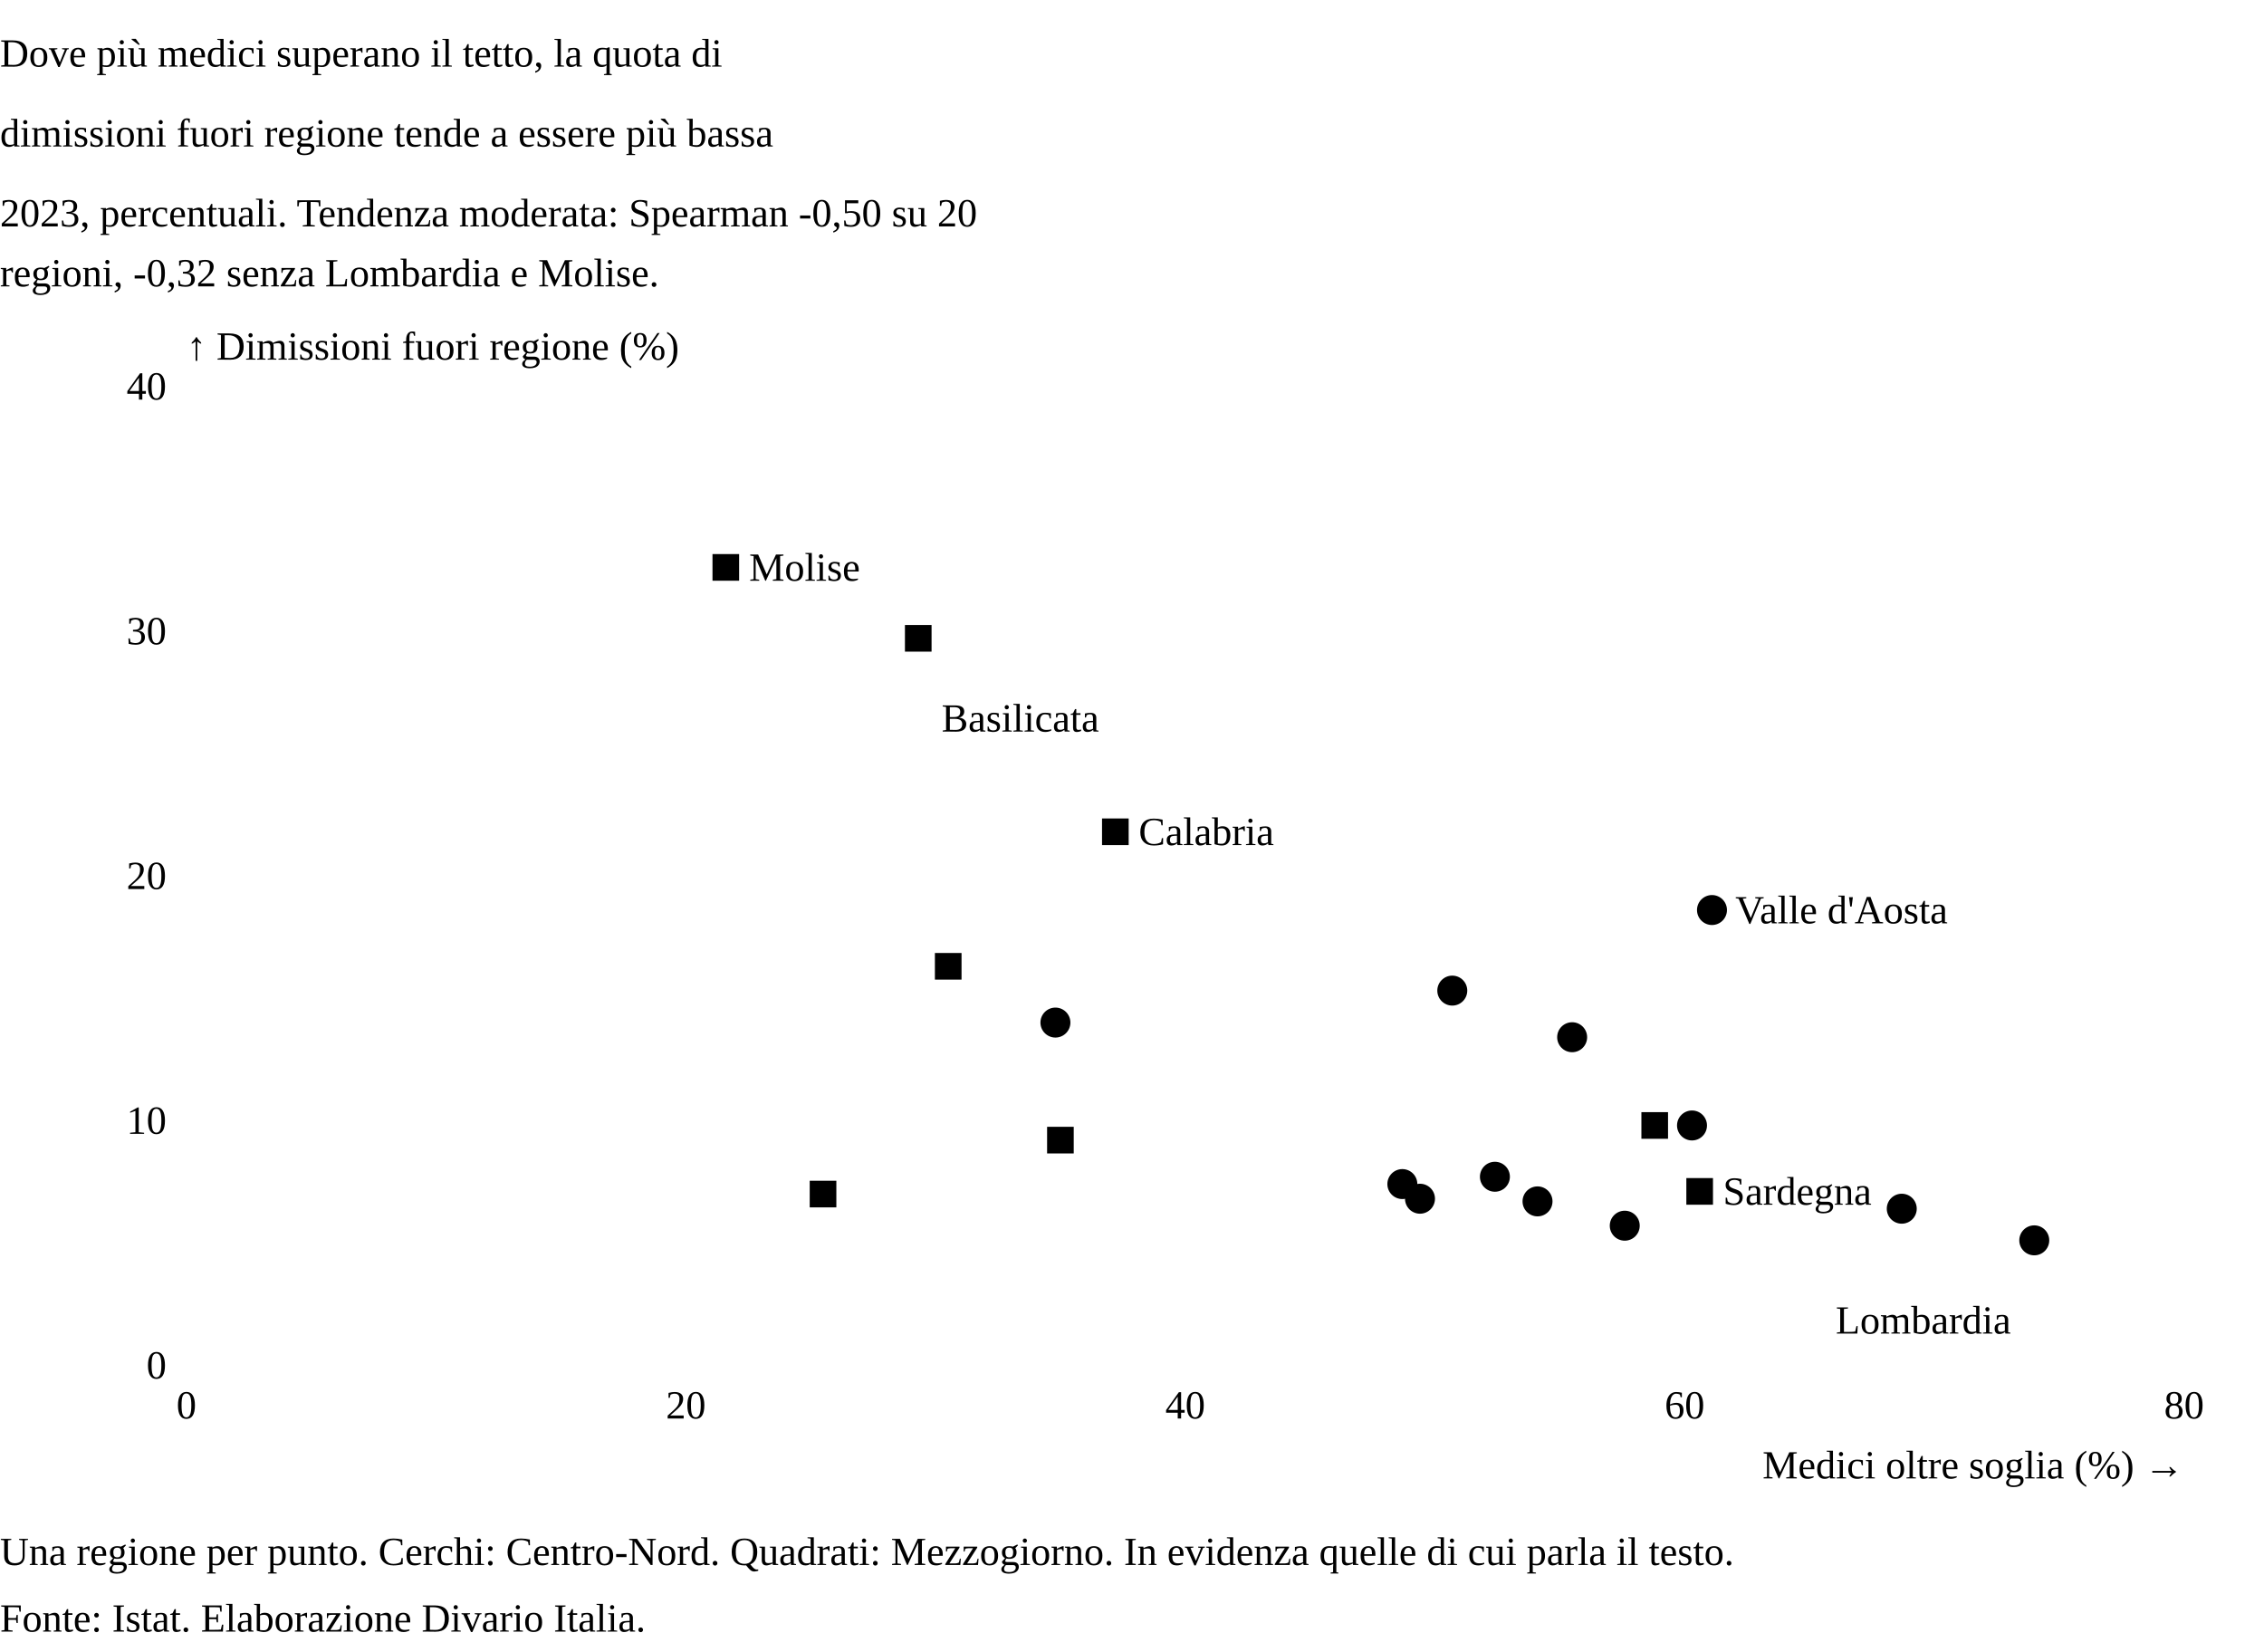
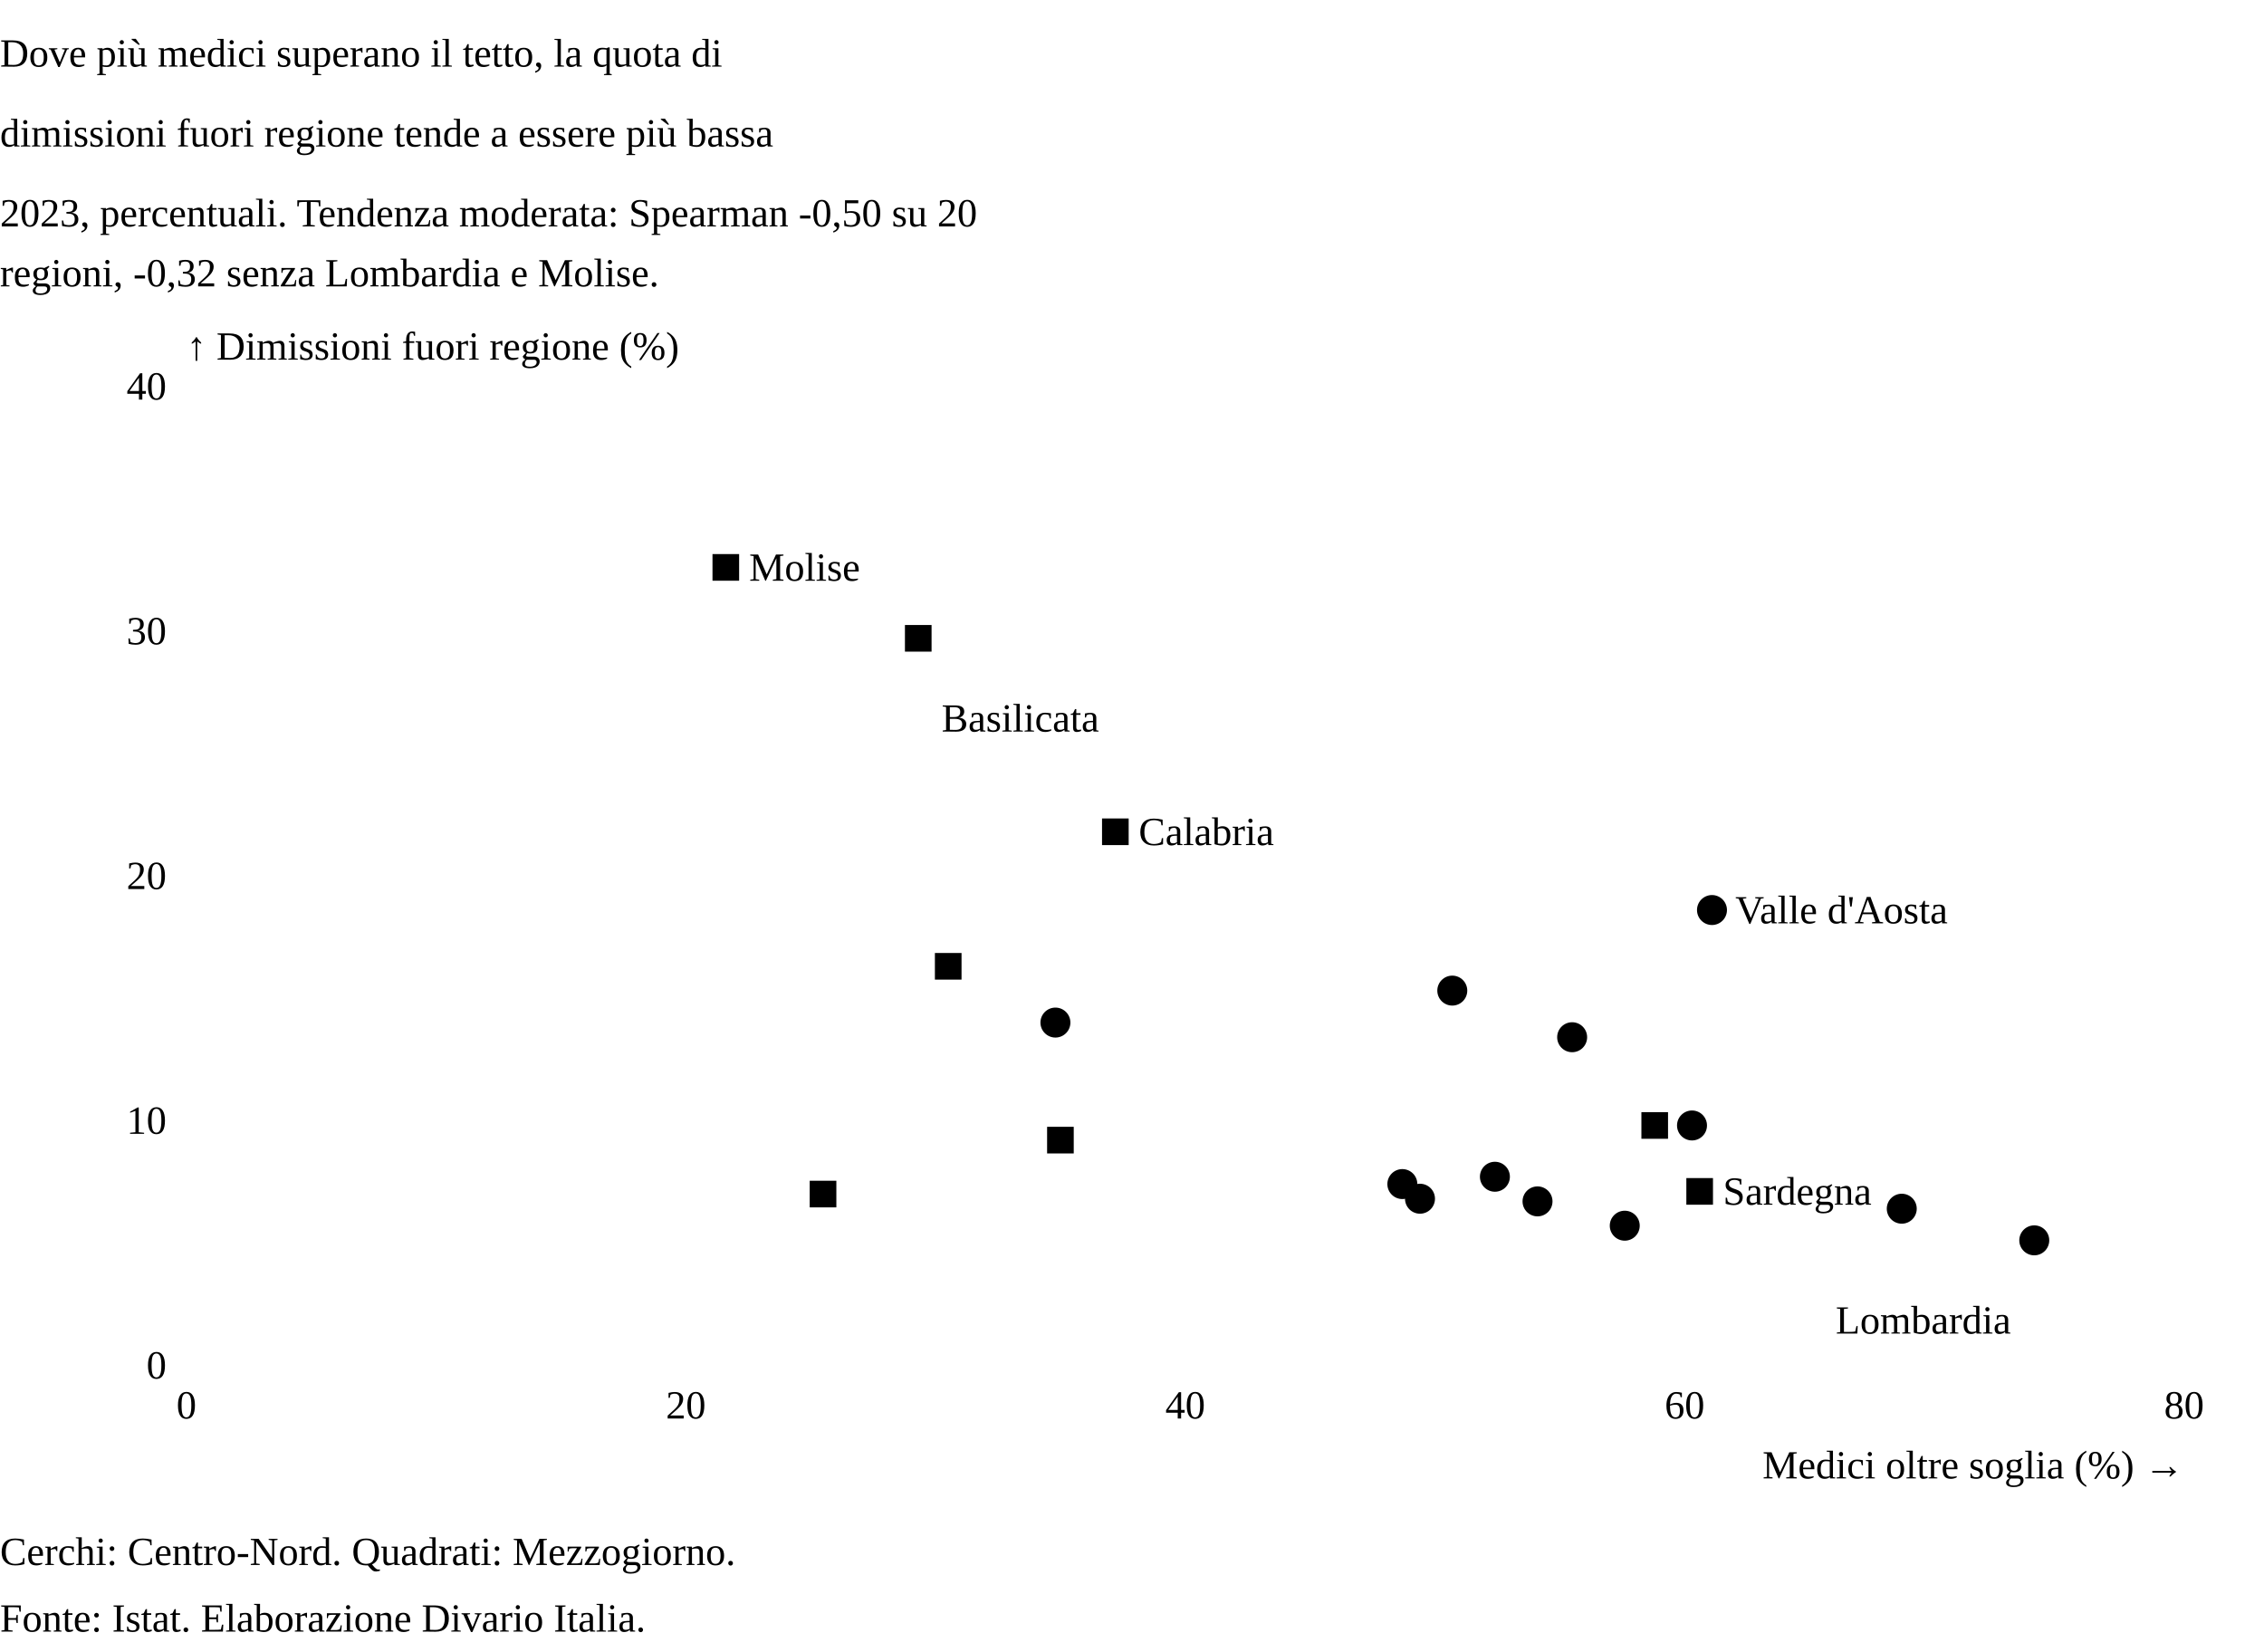
<svg xmlns="http://www.w3.org/2000/svg" class="fig" viewBox="0 0 680 496" role="img" aria-labelledby="fig-dispersione-dimissioni-t fig-dispersione-dimissioni-d">
-   <style>@media (max-width: 600px) { .fig__title { font-size: 30px !important; } .fig__subtitle, .fig__axis, .fig__axis-name, .fig__pt-name { font-size: 22px !important; } }</style>
+   <style>@media (max-width: 600px) { .fig__title { font-size: 30px !important; } .fig__subtitle, .fig__axis, .fig__axis-name, .fig__pt-name { font-size: 22px !important; } .fig__note, .fig__source { font-size: 24px !important; } }</style>
  <text class="fig__title" x="0" y="20">
    <tspan x="0" dy="0">Dove più medici superano il tetto, la quota di</tspan>
    <tspan x="0" dy="24">dimissioni fuori regione tende a essere più bassa</tspan>
  </text>
  <text class="fig__subtitle" x="0" y="68">
    <tspan x="0" dy="0">2023, percentuali. Tendenza moderata: Spearman -0,50 su 20</tspan>
    <tspan x="0" dy="18">regioni, -0,32 senza Lombardia e Molise.</tspan>
  </text>
  <text class="fig__axis" x="56.0" y="426" text-anchor="middle">0</text>
  <text class="fig__axis" x="206.0" y="426" text-anchor="middle">20</text>
  <text class="fig__axis" x="356.0" y="426" text-anchor="middle">40</text>
  <text class="fig__axis" x="506.0" y="426" text-anchor="middle">60</text>
  <text class="fig__axis" x="656.0" y="426" text-anchor="middle">80</text>
  <text class="fig__axis" x="50" y="414.0" text-anchor="end">0</text>
  <text class="fig__axis" x="50" y="340.5" text-anchor="end">10</text>
  <text class="fig__axis" x="50" y="267.0" text-anchor="end">20</text>
  <text class="fig__axis" x="50" y="193.5" text-anchor="end">30</text>
  <text class="fig__axis" x="50" y="120.0" text-anchor="end">40</text>
  <text class="fig__axis-name" x="656" y="444" text-anchor="end">Medici oltre soglia (%) →</text>
  <text class="fig__axis-name" x="56" y="108">↑ Dimissioni fuori regione (%)</text>
  <rect class="fig__pt fig__pt--south" x="280.8" y="286.2" width="8" height="8" />
  <rect class="fig__pt fig__pt--south" x="271.8" y="187.7" width="8" height="8" />
  <rect class="fig__pt fig__pt--south" x="331.0" y="245.8" width="8" height="8" />
  <rect class="fig__pt fig__pt--south" x="493.0" y="334.0" width="8" height="8" />
  <circle class="fig__pt fig__pt--cn" cx="488.0" cy="368.1" r="4.5" />
  <circle class="fig__pt fig__pt--cn" cx="449.0" cy="353.4" r="4.5" />
  <circle class="fig__pt fig__pt--cn" cx="421.2" cy="355.6" r="4.5" />
  <circle class="fig__pt fig__pt--cn" cx="436.2" cy="297.5" r="4.5" />
  <circle class="fig__pt fig__pt--cn is-on" cx="611.0" cy="372.5" r="4.5" />
  <circle class="fig__pt fig__pt--cn" cx="472.2" cy="311.5" r="4.5" />
  <rect class="fig__pt fig__pt--south is-on" x="214.0" y="166.4" width="8" height="8" />
  <circle class="fig__pt fig__pt--cn" cx="461.8" cy="360.8" r="4.5" />
  <rect class="fig__pt fig__pt--south" x="314.5" y="338.4" width="8" height="8" />
  <rect class="fig__pt fig__pt--south is-on" x="506.5" y="353.8" width="8" height="8" />
  <rect class="fig__pt fig__pt--south" x="243.2" y="354.6" width="8" height="8" />
  <circle class="fig__pt fig__pt--cn" cx="426.5" cy="360.0" r="4.5" />
  <circle class="fig__pt fig__pt--cn" cx="508.2" cy="338.0" r="4.5" />
  <circle class="fig__pt fig__pt--cn" cx="317.0" cy="307.1" r="4.5" />
  <circle class="fig__pt fig__pt--cn" cx="514.2" cy="273.3" r="4.5" />
  <circle class="fig__pt fig__pt--cn" cx="571.2" cy="363.0" r="4.5" />
  <text class="fig__pt-name is-on" x="225.0" y="174.4">Molise</text>
  <text class="fig__pt-name" x="282.8" y="219.7">Basilicata</text>
  <text class="fig__pt-name" x="342.0" y="253.8">Calabria</text>
  <text class="fig__pt-name" x="521.2" y="277.3">Valle d'Aosta</text>
  <text class="fig__pt-name is-on" x="517.5" y="361.8">Sardegna</text>
  <text class="fig__pt-name is-on" x="604.0" y="400.5" text-anchor="end">Lombardia</text>
-   <text class="fig__note" x="0" y="470">Una regione per punto. Cerchi: Centro-Nord. Quadrati: Mezzogiorno. In evidenza quelle di cui parla il testo.</text>
+   <text class="fig__note" x="0" y="470">Cerchi: Centro-Nord. Quadrati: Mezzogiorno.</text>
  <text class="fig__source" x="0" y="490">Fonte: Istat. Elaborazione Divario Italia.</text>
</svg>
